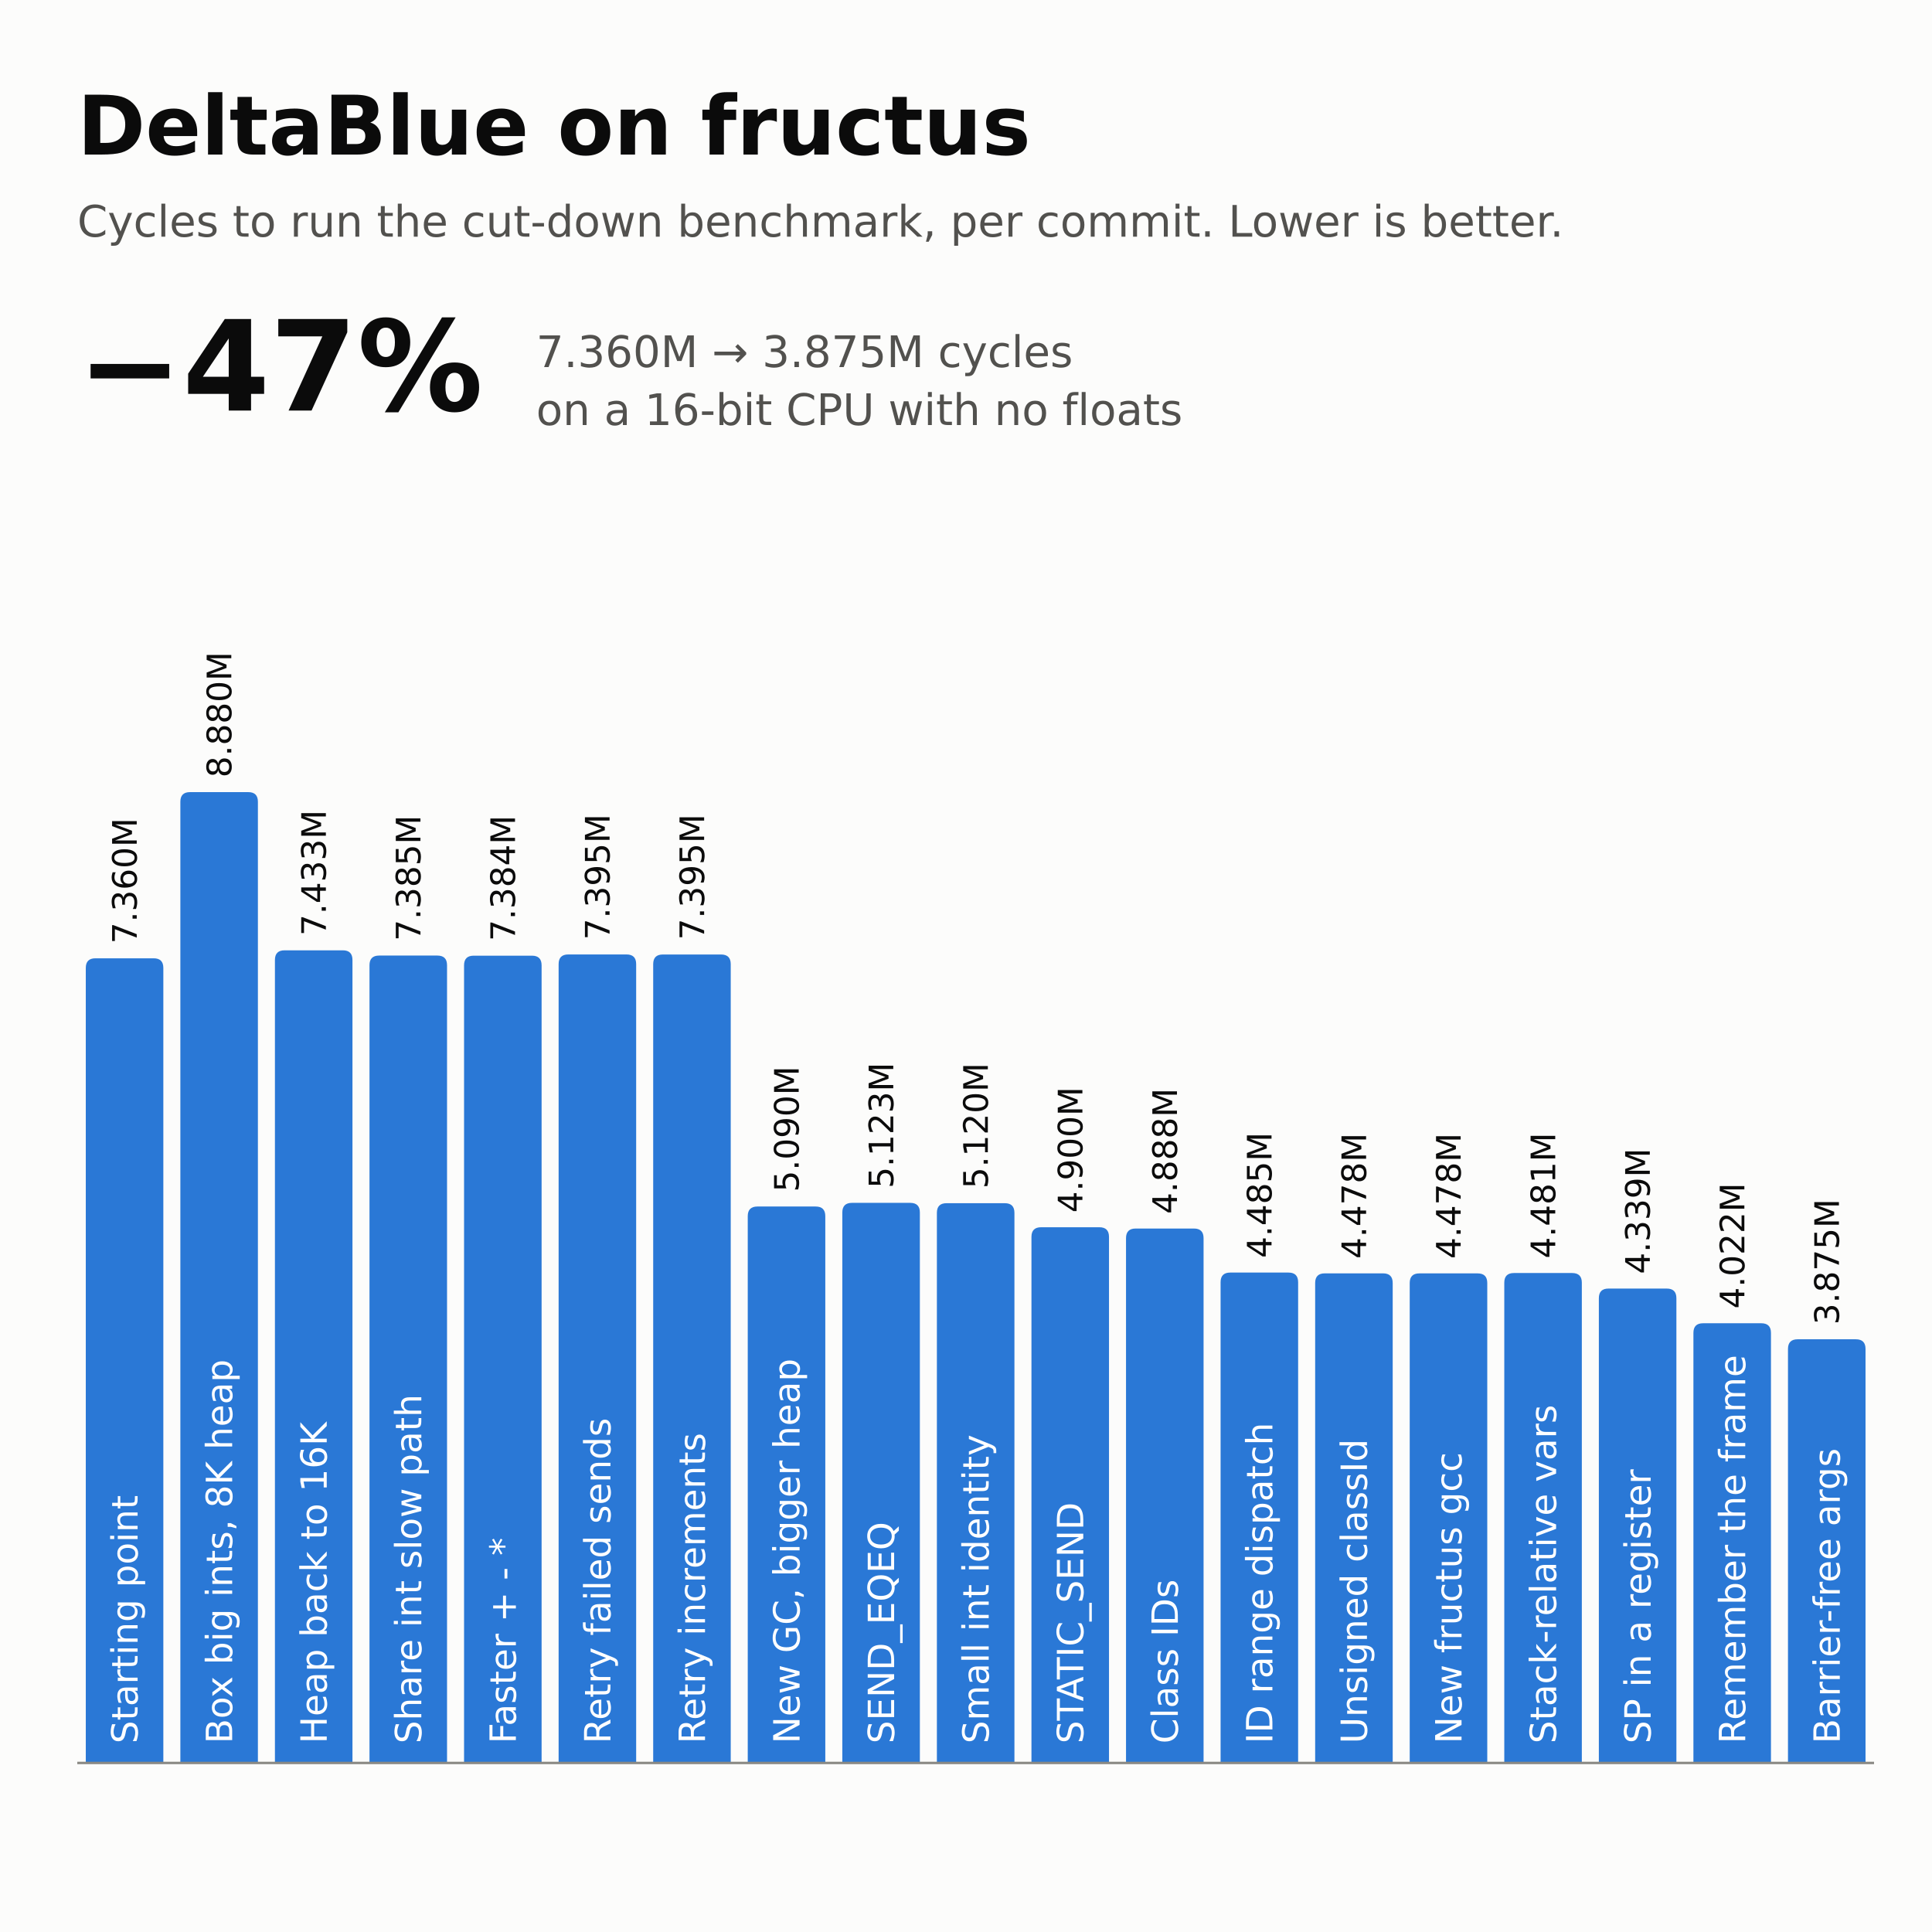
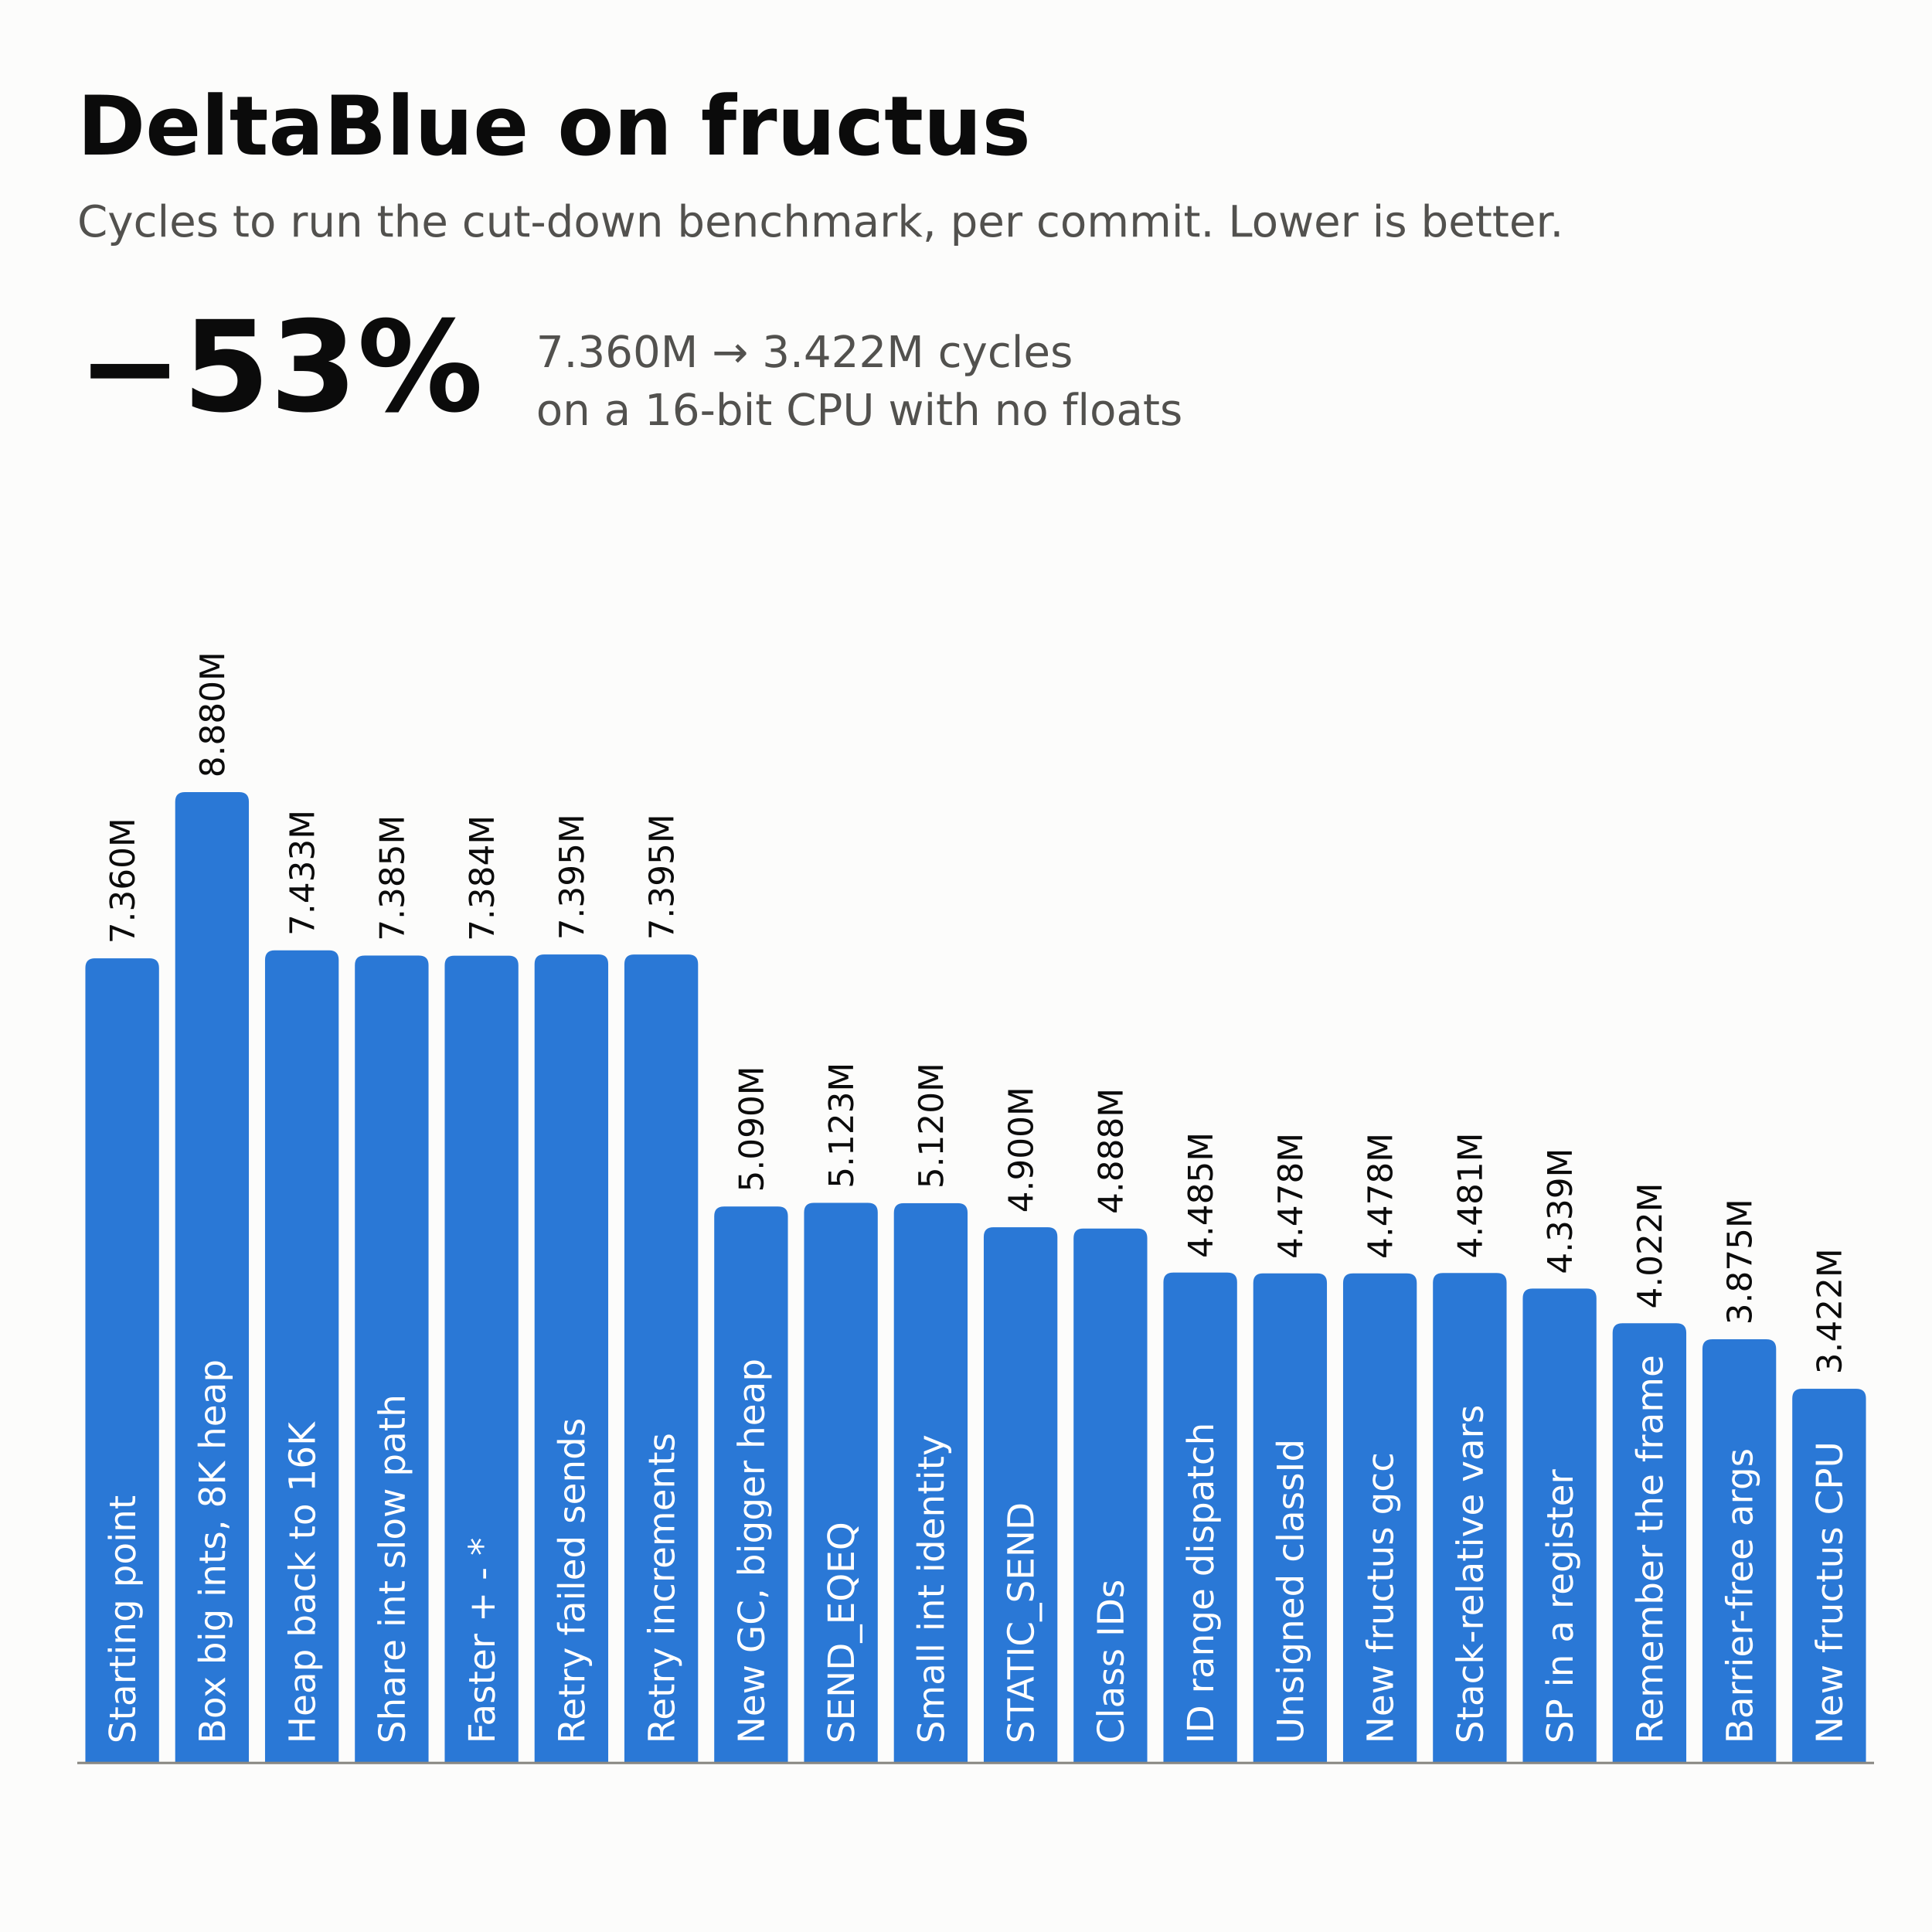
<svg xmlns="http://www.w3.org/2000/svg" width="800" height="800" viewBox="0 0 800 800" font-family="'DejaVu Sans', 'Liberation Sans', sans-serif">
  <rect width="800" height="800" fill="#fcfcfb" />
  <text x="32" y="64" font-size="34" font-weight="bold" fill="#0b0b0b">DeltaBlue on fructus</text>
  <text x="32" y="98" font-size="18" fill="#52514e">Cycles to run the cut-down benchmark, per commit. Lower is better.</text>
-   <text x="32" y="170" font-size="52" font-weight="bold" fill="#0b0b0b">−47%</text>
-   <text x="222" y="152" font-size="18" fill="#52514e">7.360M → 3.875M cycles</text>
+   <text x="32" y="170" font-size="52" font-weight="bold" fill="#0b0b0b">−53%</text>
+   <text x="222" y="152" font-size="18" fill="#52514e">7.360M → 3.422M cycles</text>
  <text x="222" y="176" font-size="18" fill="#52514e">on a 16-bit CPU with no floats</text>
-   <path d="M35.524,730 V400.811 Q35.524,396.811 39.524,396.811 H63.634 Q67.634,396.811 67.634,400.811 V730 Z" fill="#2a78d6" />
-   <text transform="translate(56.61895,390.8108) rotate(-90)" font-size="14" fill="#0b0b0b">7.360M</text>
-   <text transform="translate(56.97895,722) rotate(-90)" font-size="15.0" fill="#ffffff">Starting point</text>
-   <path d="M74.682,730 V332 Q74.682,328 78.682,328 H102.792 Q106.792,328 106.792,332 V730 Z" fill="#2a78d6" />
-   <text transform="translate(95.77684,322) rotate(-90)" font-size="14" fill="#0b0b0b">8.880M</text>
-   <text transform="translate(96.13684,722) rotate(-90)" font-size="15.0" fill="#ffffff">Box big ints, 8K heap</text>
-   <path d="M113.84,730 V397.506 Q113.84,393.506 117.84,393.506 H141.949 Q145.949,393.506 145.949,397.506 V730 Z" fill="#2a78d6" />
-   <text transform="translate(134.9347,387.5061) rotate(-90)" font-size="14" fill="#0b0b0b">7.433M</text>
-   <text transform="translate(135.2947,722) rotate(-90)" font-size="15.0" fill="#ffffff">Heap back to 16K</text>
-   <path d="M152.998,730 V399.679 Q152.998,395.679 156.998,395.679 H181.107 Q185.107,395.679 185.107,399.679 V730 Z" fill="#2a78d6" />
-   <text transform="translate(174.0926,389.6791) rotate(-90)" font-size="14" fill="#0b0b0b">7.385M</text>
-   <text transform="translate(174.4526,722) rotate(-90)" font-size="15.0" fill="#ffffff">Share int slow path</text>
-   <path d="M192.156,730 V399.724 Q192.156,395.724 196.156,395.724 H220.265 Q224.265,395.724 224.265,399.724 V730 Z" fill="#2a78d6" />
-   <text transform="translate(213.2505,389.7243) rotate(-90)" font-size="14" fill="#0b0b0b">7.384M</text>
-   <text transform="translate(213.6105,722) rotate(-90)" font-size="15.0" fill="#ffffff">Faster + - *</text>
-   <path d="M231.314,730 V399.217 Q231.314,395.217 235.314,395.217 H259.423 Q263.423,395.217 263.423,399.217 V730 Z" fill="#2a78d6" />
-   <text transform="translate(252.4084,389.217) rotate(-90)" font-size="14" fill="#0b0b0b">7.395M</text>
-   <text transform="translate(252.7684,722) rotate(-90)" font-size="15.0" fill="#ffffff">Retry failed sends</text>
-   <path d="M270.472,730 V399.239 Q270.472,395.239 274.472,395.239 H298.581 Q302.581,395.239 302.581,399.239 V730 Z" fill="#2a78d6" />
-   <text transform="translate(291.5663,389.2392) rotate(-90)" font-size="14" fill="#0b0b0b">7.395M</text>
-   <text transform="translate(291.9263,722) rotate(-90)" font-size="15.0" fill="#ffffff">Retry increments</text>
-   <path d="M309.629,730 V503.592 Q309.629,499.592 313.629,499.592 H337.739 Q341.739,499.592 341.739,503.592 V730 Z" fill="#2a78d6" />
-   <text transform="translate(330.7242,493.5921) rotate(-90)" font-size="14" fill="#0b0b0b">5.090M</text>
-   <text transform="translate(331.0842,722) rotate(-90)" font-size="15.0" fill="#ffffff">New GC, bigger heap</text>
-   <path d="M348.787,730 V502.077 Q348.787,498.077 352.787,498.077 H376.897 Q380.897,498.077 380.897,502.077 V730 Z" fill="#2a78d6" />
-   <text transform="translate(369.8821,492.0771) rotate(-90)" font-size="14" fill="#0b0b0b">5.123M</text>
-   <text transform="translate(370.2421,722) rotate(-90)" font-size="15.0" fill="#ffffff">SEND_EQEQ</text>
-   <path d="M387.945,730 V502.216 Q387.945,498.216 391.945,498.216 H416.055 Q420.055,498.216 420.055,502.216 V730 Z" fill="#2a78d6" />
-   <text transform="translate(409.04,492.2162) rotate(-90)" font-size="14" fill="#0b0b0b">5.120M</text>
-   <text transform="translate(409.4,722) rotate(-90)" font-size="15.0" fill="#ffffff">Small int identity</text>
-   <path d="M427.103,730 V512.176 Q427.103,508.176 431.103,508.176 H455.213 Q459.213,508.176 459.213,512.176 V730 Z" fill="#2a78d6" />
-   <text transform="translate(448.1979,502.1757) rotate(-90)" font-size="14" fill="#0b0b0b">4.900M</text>
-   <text transform="translate(448.5579,722) rotate(-90)" font-size="15.0" fill="#ffffff">STATIC_SEND</text>
-   <path d="M466.261,730 V512.708 Q466.261,508.708 470.261,508.708 H494.371 Q498.371,508.708 498.371,512.708 V730 Z" fill="#2a78d6" />
-   <text transform="translate(487.3558,502.7081) rotate(-90)" font-size="14" fill="#0b0b0b">4.888M</text>
-   <text transform="translate(487.7158,722) rotate(-90)" font-size="15.0" fill="#ffffff">Class IDs</text>
-   <path d="M505.419,730 V530.944 Q505.419,526.944 509.419,526.944 H533.528 Q537.528,526.944 537.528,530.944 V730 Z" fill="#2a78d6" />
-   <text transform="translate(526.5137,520.9442) rotate(-90)" font-size="14" fill="#0b0b0b">4.485M</text>
-   <text transform="translate(526.8737,722) rotate(-90)" font-size="15.0" fill="#ffffff">ID range dispatch</text>
-   <path d="M544.577,730 V531.269 Q544.577,527.269 548.577,527.269 H572.686 Q576.686,527.269 576.686,531.269 V730 Z" fill="#2a78d6" />
-   <text transform="translate(565.6716,521.2691) rotate(-90)" font-size="14" fill="#0b0b0b">4.478M</text>
-   <text transform="translate(566.0316,722) rotate(-90)" font-size="15.0" fill="#ffffff">Unsigned classId</text>
-   <path d="M583.735,730 V531.282 Q583.735,527.282 587.735,527.282 H611.844 Q615.844,527.282 615.844,531.282 V730 Z" fill="#2a78d6" />
-   <text transform="translate(604.8295,521.2819) rotate(-90)" font-size="14" fill="#0b0b0b">4.478M</text>
-   <text transform="translate(605.1895,722) rotate(-90)" font-size="15.0" fill="#ffffff">New fructus gcc</text>
-   <path d="M622.893,730 V531.134 Q622.893,527.134 626.893,527.134 H651.002 Q655.002,527.134 655.002,531.134 V730 Z" fill="#2a78d6" />
-   <text transform="translate(643.9874,521.1337) rotate(-90)" font-size="14" fill="#0b0b0b">4.481M</text>
-   <text transform="translate(644.3474,722) rotate(-90)" font-size="15.0" fill="#ffffff">Stack-relative vars</text>
-   <path d="M662.051,730 V537.568 Q662.051,533.568 666.051,533.568 H690.16 Q694.16,533.568 694.16,537.568 V730 Z" fill="#2a78d6" />
-   <text transform="translate(683.1453,527.5683) rotate(-90)" font-size="14" fill="#0b0b0b">4.339M</text>
-   <text transform="translate(683.5053,722) rotate(-90)" font-size="15.0" fill="#ffffff">SP in a register</text>
-   <path d="M701.208,730 V551.931 Q701.208,547.931 705.208,547.931 H729.318 Q733.318,547.931 733.318,551.931 V730 Z" fill="#2a78d6" />
-   <text transform="translate(722.3032,541.9311) rotate(-90)" font-size="14" fill="#0b0b0b">4.022M</text>
-   <text transform="translate(722.6632,722) rotate(-90)" font-size="15.0" fill="#ffffff">Remember the frame</text>
-   <path d="M740.366,730 V558.569 Q740.366,554.569 744.366,554.569 H768.476 Q772.476,554.569 772.476,558.569 V730 Z" fill="#2a78d6" />
-   <text transform="translate(761.4611,548.5687) rotate(-90)" font-size="14" fill="#0b0b0b">3.875M</text>
-   <text transform="translate(761.8211,722) rotate(-90)" font-size="15.0" fill="#ffffff">Barrier-free args</text>
+   <path d="M35.348,730 V400.811 Q35.348,396.811 39.348,396.811 H61.852 Q65.852,396.811 65.852,400.811 V730 Z" fill="#2a78d6" />
+   <text transform="translate(55.64,390.8108) rotate(-90)" font-size="14" fill="#0b0b0b">7.360M</text>
+   <text transform="translate(56,722) rotate(-90)" font-size="15.0" fill="#ffffff">Starting point</text>
+   <path d="M72.548,730 V332 Q72.548,328 76.548,328 H99.052 Q103.052,328 103.052,332 V730 Z" fill="#2a78d6" />
+   <text transform="translate(92.84,322) rotate(-90)" font-size="14" fill="#0b0b0b">8.880M</text>
+   <text transform="translate(93.2,722) rotate(-90)" font-size="15.0" fill="#ffffff">Box big ints, 8K heap</text>
+   <path d="M109.748,730 V397.506 Q109.748,393.506 113.748,393.506 H136.252 Q140.252,393.506 140.252,397.506 V730 Z" fill="#2a78d6" />
+   <text transform="translate(130.04,387.5061) rotate(-90)" font-size="14" fill="#0b0b0b">7.433M</text>
+   <text transform="translate(130.4,722) rotate(-90)" font-size="15.0" fill="#ffffff">Heap back to 16K</text>
+   <path d="M146.948,730 V399.679 Q146.948,395.679 150.948,395.679 H173.452 Q177.452,395.679 177.452,399.679 V730 Z" fill="#2a78d6" />
+   <text transform="translate(167.24,389.6791) rotate(-90)" font-size="14" fill="#0b0b0b">7.385M</text>
+   <text transform="translate(167.6,722) rotate(-90)" font-size="15.0" fill="#ffffff">Share int slow path</text>
+   <path d="M184.148,730 V399.724 Q184.148,395.724 188.148,395.724 H210.652 Q214.652,395.724 214.652,399.724 V730 Z" fill="#2a78d6" />
+   <text transform="translate(204.44,389.7243) rotate(-90)" font-size="14" fill="#0b0b0b">7.384M</text>
+   <text transform="translate(204.8,722) rotate(-90)" font-size="15.0" fill="#ffffff">Faster + - *</text>
+   <path d="M221.348,730 V399.217 Q221.348,395.217 225.348,395.217 H247.852 Q251.852,395.217 251.852,399.217 V730 Z" fill="#2a78d6" />
+   <text transform="translate(241.64,389.217) rotate(-90)" font-size="14" fill="#0b0b0b">7.395M</text>
+   <text transform="translate(242,722) rotate(-90)" font-size="15.0" fill="#ffffff">Retry failed sends</text>
+   <path d="M258.548,730 V399.239 Q258.548,395.239 262.548,395.239 H285.052 Q289.052,395.239 289.052,399.239 V730 Z" fill="#2a78d6" />
+   <text transform="translate(278.84,389.2392) rotate(-90)" font-size="14" fill="#0b0b0b">7.395M</text>
+   <text transform="translate(279.2,722) rotate(-90)" font-size="15.0" fill="#ffffff">Retry increments</text>
+   <path d="M295.748,730 V503.592 Q295.748,499.592 299.748,499.592 H322.252 Q326.252,499.592 326.252,503.592 V730 Z" fill="#2a78d6" />
+   <text transform="translate(316.04,493.5921) rotate(-90)" font-size="14" fill="#0b0b0b">5.090M</text>
+   <text transform="translate(316.4,722) rotate(-90)" font-size="15.0" fill="#ffffff">New GC, bigger heap</text>
+   <path d="M332.948,730 V502.077 Q332.948,498.077 336.948,498.077 H359.452 Q363.452,498.077 363.452,502.077 V730 Z" fill="#2a78d6" />
+   <text transform="translate(353.24,492.0771) rotate(-90)" font-size="14" fill="#0b0b0b">5.123M</text>
+   <text transform="translate(353.6,722) rotate(-90)" font-size="15.0" fill="#ffffff">SEND_EQEQ</text>
+   <path d="M370.148,730 V502.216 Q370.148,498.216 374.148,498.216 H396.652 Q400.652,498.216 400.652,502.216 V730 Z" fill="#2a78d6" />
+   <text transform="translate(390.44,492.2162) rotate(-90)" font-size="14" fill="#0b0b0b">5.120M</text>
+   <text transform="translate(390.8,722) rotate(-90)" font-size="15.0" fill="#ffffff">Small int identity</text>
+   <path d="M407.348,730 V512.176 Q407.348,508.176 411.348,508.176 H433.852 Q437.852,508.176 437.852,512.176 V730 Z" fill="#2a78d6" />
+   <text transform="translate(427.64,502.1757) rotate(-90)" font-size="14" fill="#0b0b0b">4.900M</text>
+   <text transform="translate(428,722) rotate(-90)" font-size="15.0" fill="#ffffff">STATIC_SEND</text>
+   <path d="M444.548,730 V512.708 Q444.548,508.708 448.548,508.708 H471.052 Q475.052,508.708 475.052,512.708 V730 Z" fill="#2a78d6" />
+   <text transform="translate(464.84,502.7081) rotate(-90)" font-size="14" fill="#0b0b0b">4.888M</text>
+   <text transform="translate(465.2,722) rotate(-90)" font-size="15.0" fill="#ffffff">Class IDs</text>
+   <path d="M481.748,730 V530.944 Q481.748,526.944 485.748,526.944 H508.252 Q512.252,526.944 512.252,530.944 V730 Z" fill="#2a78d6" />
+   <text transform="translate(502.04,520.9442) rotate(-90)" font-size="14" fill="#0b0b0b">4.485M</text>
+   <text transform="translate(502.4,722) rotate(-90)" font-size="15.0" fill="#ffffff">ID range dispatch</text>
+   <path d="M518.948,730 V531.269 Q518.948,527.269 522.948,527.269 H545.452 Q549.452,527.269 549.452,531.269 V730 Z" fill="#2a78d6" />
+   <text transform="translate(539.24,521.2691) rotate(-90)" font-size="14" fill="#0b0b0b">4.478M</text>
+   <text transform="translate(539.6,722) rotate(-90)" font-size="15.0" fill="#ffffff">Unsigned classId</text>
+   <path d="M556.148,730 V531.282 Q556.148,527.282 560.148,527.282 H582.652 Q586.652,527.282 586.652,531.282 V730 Z" fill="#2a78d6" />
+   <text transform="translate(576.44,521.2819) rotate(-90)" font-size="14" fill="#0b0b0b">4.478M</text>
+   <text transform="translate(576.8,722) rotate(-90)" font-size="15.0" fill="#ffffff">New fructus gcc</text>
+   <path d="M593.348,730 V531.134 Q593.348,527.134 597.348,527.134 H619.852 Q623.852,527.134 623.852,531.134 V730 Z" fill="#2a78d6" />
+   <text transform="translate(613.64,521.1337) rotate(-90)" font-size="14" fill="#0b0b0b">4.481M</text>
+   <text transform="translate(614,722) rotate(-90)" font-size="15.0" fill="#ffffff">Stack-relative vars</text>
+   <path d="M630.548,730 V537.568 Q630.548,533.568 634.548,533.568 H657.052 Q661.052,533.568 661.052,537.568 V730 Z" fill="#2a78d6" />
+   <text transform="translate(650.84,527.5683) rotate(-90)" font-size="14" fill="#0b0b0b">4.339M</text>
+   <text transform="translate(651.2,722) rotate(-90)" font-size="15.0" fill="#ffffff">SP in a register</text>
+   <path d="M667.748,730 V551.931 Q667.748,547.931 671.748,547.931 H694.252 Q698.252,547.931 698.252,551.931 V730 Z" fill="#2a78d6" />
+   <text transform="translate(688.04,541.9311) rotate(-90)" font-size="14" fill="#0b0b0b">4.022M</text>
+   <text transform="translate(688.4,722) rotate(-90)" font-size="15.0" fill="#ffffff">Remember the frame</text>
+   <path d="M704.948,730 V558.569 Q704.948,554.569 708.948,554.569 H731.452 Q735.452,554.569 735.452,558.569 V730 Z" fill="#2a78d6" />
+   <text transform="translate(725.24,548.5687) rotate(-90)" font-size="14" fill="#0b0b0b">3.875M</text>
+   <text transform="translate(725.6,722) rotate(-90)" font-size="15.0" fill="#ffffff">Barrier-free args</text>
+   <path d="M742.148,730 V579.064 Q742.148,575.064 746.148,575.064 H768.652 Q772.652,575.064 772.652,579.064 V730 Z" fill="#2a78d6" />
+   <text transform="translate(762.44,569.0644) rotate(-90)" font-size="14" fill="#0b0b0b">3.422M</text>
+   <text transform="translate(762.8,722) rotate(-90)" font-size="15.0" fill="#ffffff">New fructus CPU</text>
  <line x1="32" x2="776" y1="730" y2="730" stroke="#8a8984" stroke-width="1" />
</svg>
